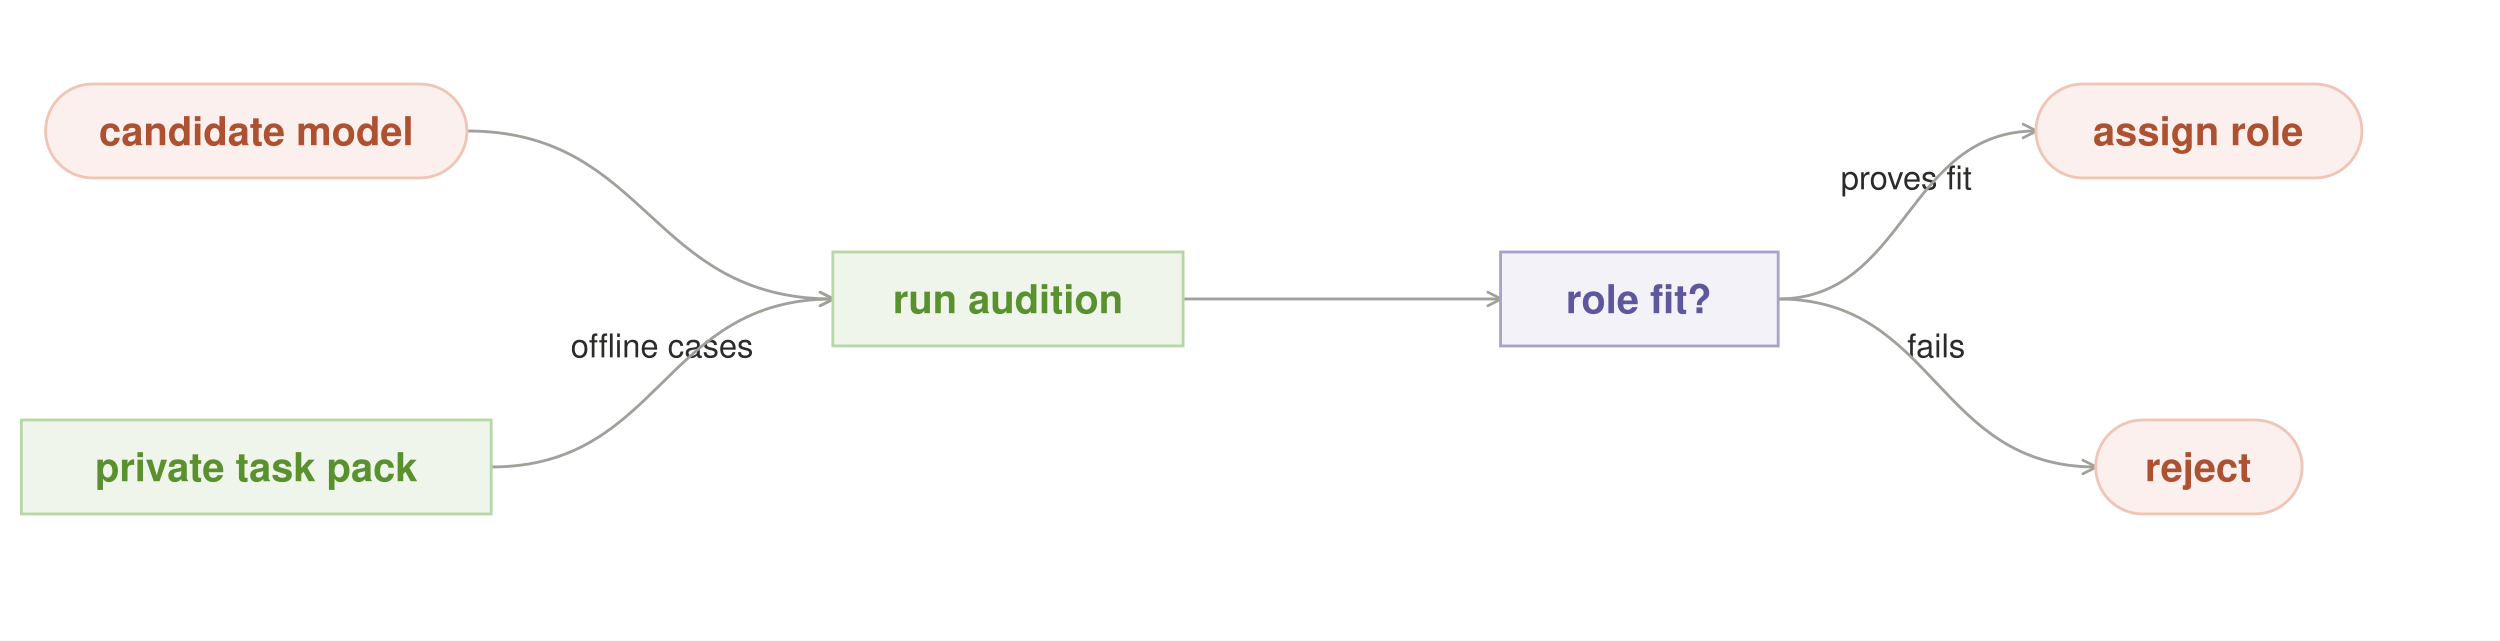
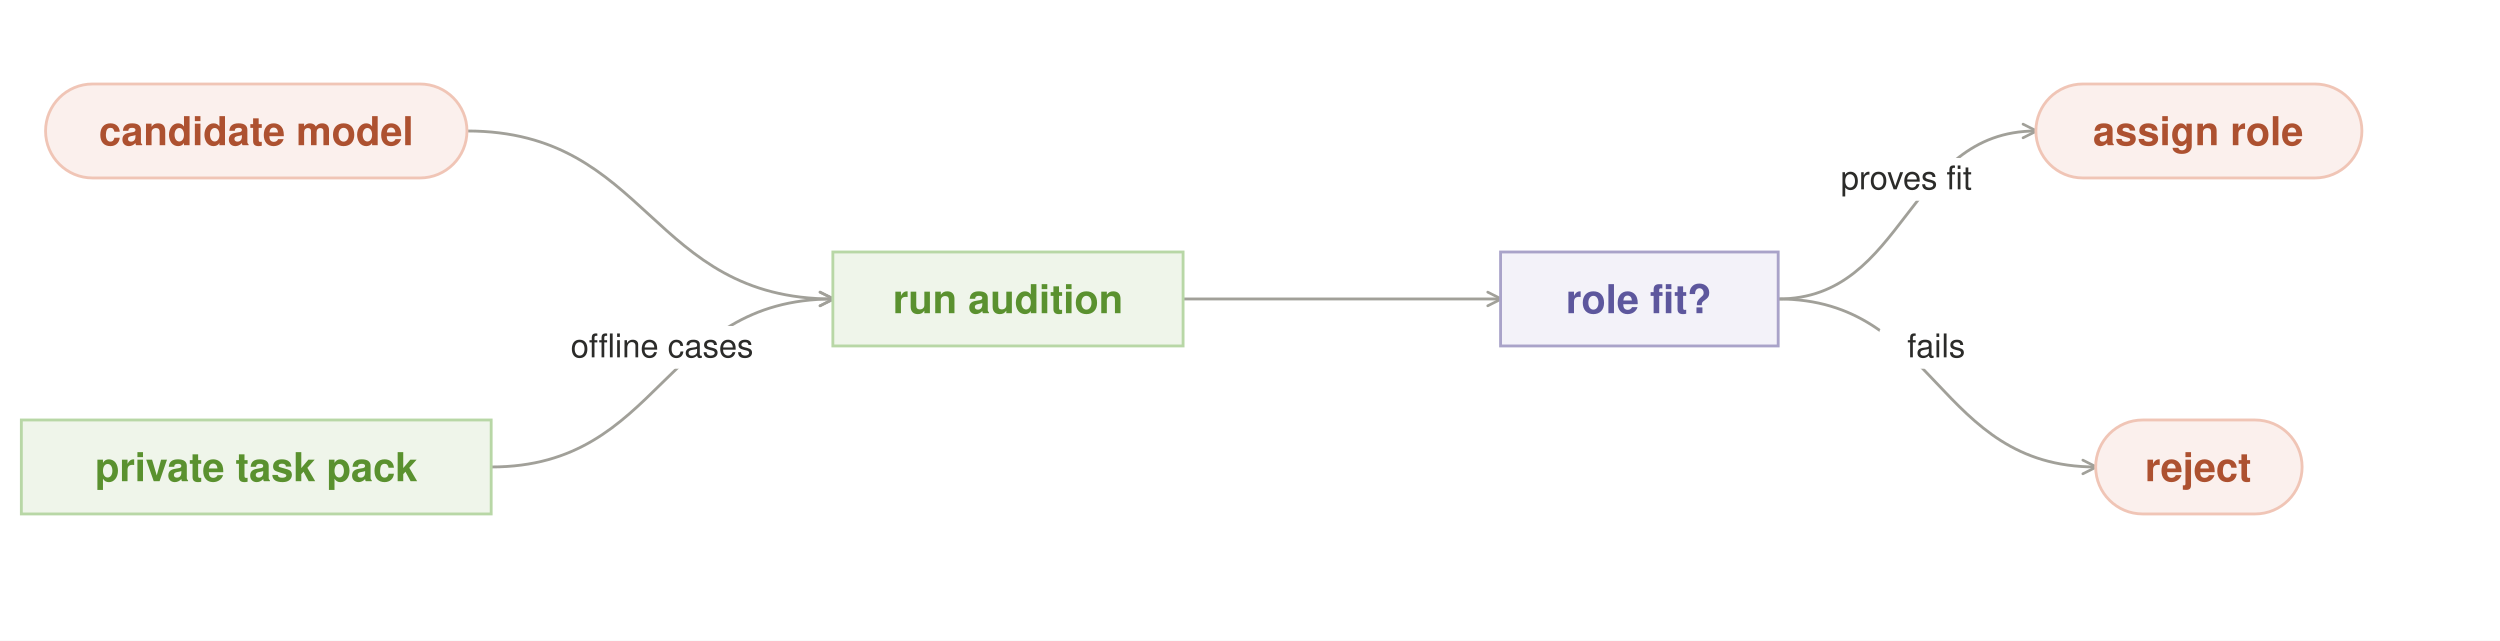
<svg xmlns="http://www.w3.org/2000/svg" viewBox="0 0 1756 450" font-family="Avenir Next, Nunito, Segoe UI, Helvetica, Arial, sans-serif" role="img" aria-labelledby="t">
  <defs>
    <marker id="ha" markerWidth="13.3" markerHeight="13.3" refX="11" refY="7.0" orient="auto" markerUnits="userSpaceOnUse">
      <path d="M2 2.2 L11.5 7.0 L2 11.8" fill="none" stroke="#a1a099" stroke-width="1.9" stroke-linecap="round" stroke-linejoin="round" />
    </marker>
    <marker id="Ha" markerWidth="18.1" markerHeight="18.1" refX="15" refY="9.5" orient="auto" markerUnits="userSpaceOnUse">
      <path d="M2 3.0 L15.6 9.5 L2 16.0" fill="none" stroke="#a1a099" stroke-width="3.0" stroke-linecap="round" stroke-linejoin="round" />
    </marker>
    <marker id="hg" markerWidth="13.3" markerHeight="13.3" refX="11" refY="7.0" orient="auto" markerUnits="userSpaceOnUse">
      <path d="M2 2.2 L11.5 7.0 L2 11.8" fill="none" stroke="#5a912f" stroke-width="1.9" stroke-linecap="round" stroke-linejoin="round" />
    </marker>
    <marker id="Hg" markerWidth="18.1" markerHeight="18.1" refX="15" refY="9.5" orient="auto" markerUnits="userSpaceOnUse">
      <path d="M2 3.0 L15.6 9.5 L2 16.0" fill="none" stroke="#5a912f" stroke-width="3.0" stroke-linecap="round" stroke-linejoin="round" />
    </marker>
    <marker id="hp" markerWidth="13.3" markerHeight="13.3" refX="11" refY="7.0" orient="auto" markerUnits="userSpaceOnUse">
      <path d="M2 2.2 L11.5 7.0 L2 11.8" fill="none" stroke="#5d579d" stroke-width="1.9" stroke-linecap="round" stroke-linejoin="round" />
    </marker>
    <marker id="Hp" markerWidth="18.1" markerHeight="18.1" refX="15" refY="9.5" orient="auto" markerUnits="userSpaceOnUse">
      <path d="M2 3.0 L15.6 9.5 L2 16.0" fill="none" stroke="#5d579d" stroke-width="3.0" stroke-linecap="round" stroke-linejoin="round" />
    </marker>
    <marker id="hc" markerWidth="13.3" markerHeight="13.3" refX="11" refY="7.0" orient="auto" markerUnits="userSpaceOnUse">
      <path d="M2 2.2 L11.5 7.0 L2 11.8" fill="none" stroke="#ad5130" stroke-width="1.9" stroke-linecap="round" stroke-linejoin="round" />
    </marker>
    <marker id="Hc" markerWidth="18.1" markerHeight="18.1" refX="15" refY="9.5" orient="auto" markerUnits="userSpaceOnUse">
      <path d="M2 3.0 L15.6 9.5 L2 16.0" fill="none" stroke="#ad5130" stroke-width="3.0" stroke-linecap="round" stroke-linejoin="round" />
    </marker>
    <marker id="hk" markerWidth="13.3" markerHeight="13.3" refX="11" refY="7.0" orient="auto" markerUnits="userSpaceOnUse">
      <path d="M2 2.2 L11.5 7.0 L2 11.8" fill="none" stroke="#2b2b29" stroke-width="1.9" stroke-linecap="round" stroke-linejoin="round" />
    </marker>
    <marker id="Hk" markerWidth="18.1" markerHeight="18.1" refX="15" refY="9.5" orient="auto" markerUnits="userSpaceOnUse">
      <path d="M2 3.0 L15.6 9.5 L2 16.0" fill="none" stroke="#2b2b29" stroke-width="3.0" stroke-linecap="round" stroke-linejoin="round" />
    </marker>
  </defs>
  <rect width="1756" height="450" fill="#fff" />
-   <text x="465" y="251" text-anchor="middle" fill="#2b2b29" font-size="23">offline cases</text>
-   <text x="1339" y="133" text-anchor="middle" fill="#2b2b29" font-size="23">proves fit</text>
-   <text x="1360" y="251" text-anchor="middle" fill="#2b2b29" font-size="23">fails</text>
  <path d="M 328 92 C 456 92, 456 210, 585 210" fill="none" stroke="#a1a099" stroke-width="2" marker-end="url(#ha)" />
  <path d="M 345 328 C 465 328, 465 210, 585 210" fill="none" stroke="#a1a099" stroke-width="2" marker-end="url(#ha)" />
  <path d="M 830 210 C 942 210, 942 210, 1054 210" fill="none" stroke="#a1a099" stroke-width="2" marker-end="url(#ha)" />
  <path d="M 1249 210 C 1339 210, 1339 92, 1430 92" fill="none" stroke="#a1a099" stroke-width="2" marker-end="url(#ha)" />
  <path d="M 1249 210 C 1360 210, 1360 328, 1472 328" fill="none" stroke="#a1a099" stroke-width="2" marker-end="url(#ha)" />
+   <rect class="edge-label-bg" x="369" y="229" width="191" height="30" rx="5" fill="#fff" />
+   <text class="edge-label" x="465" y="251" text-anchor="middle" fill="#2b2b29" font-size="23">offline cases</text>
+   <rect class="edge-label-bg" x="1264" y="111" width="150" height="30" rx="5" fill="#fff" />
+   <text class="edge-label" x="1339" y="133" text-anchor="middle" fill="#2b2b29" font-size="23">proves fit</text>
+   <rect class="edge-label-bg" x="1320" y="229" width="81" height="30" rx="5" fill="#fff" />
+   <text class="edge-label" x="1360" y="251" text-anchor="middle" fill="#2b2b29" font-size="23">fails</text>
  <rect x="32" y="59" width="296" height="66" rx="33" fill="#fbf0ed" stroke="#f0c5b6" stroke-width="2" />
  <text x="180" y="102" text-anchor="middle" fill="#ad5130" font-size="28" font-weight="600">candidate model</text>
  <rect x="15" y="295" width="330" height="66" rx="0" fill="#eff5ea" stroke="#b8d7a6" stroke-width="2" />
  <text x="180" y="338" text-anchor="middle" fill="#5a912f" font-size="28" font-weight="600">private task pack</text>
  <rect x="585" y="177" width="246" height="66" rx="0" fill="#eff5ea" stroke="#b8d7a6" stroke-width="2" />
  <text x="708" y="220" text-anchor="middle" fill="#5a912f" font-size="28" font-weight="600">run audition</text>
  <rect x="1054" y="177" width="195" height="66" rx="0" fill="#f3f2f9" stroke="#a9a3c9" stroke-width="2" />
  <text x="1151" y="220" text-anchor="middle" fill="#5d579d" font-size="28" font-weight="600">role fit?</text>
  <rect x="1430" y="59" width="229" height="66" rx="33" fill="#fbf0ed" stroke="#f0c5b6" stroke-width="2" />
  <text x="1544" y="102" text-anchor="middle" fill="#ad5130" font-size="28" font-weight="600">assign role</text>
  <rect x="1472" y="295" width="145" height="66" rx="33" fill="#fbf0ed" stroke="#f0c5b6" stroke-width="2" />
  <text x="1544" y="338" text-anchor="middle" fill="#ad5130" font-size="28" font-weight="600">reject</text>
</svg>
